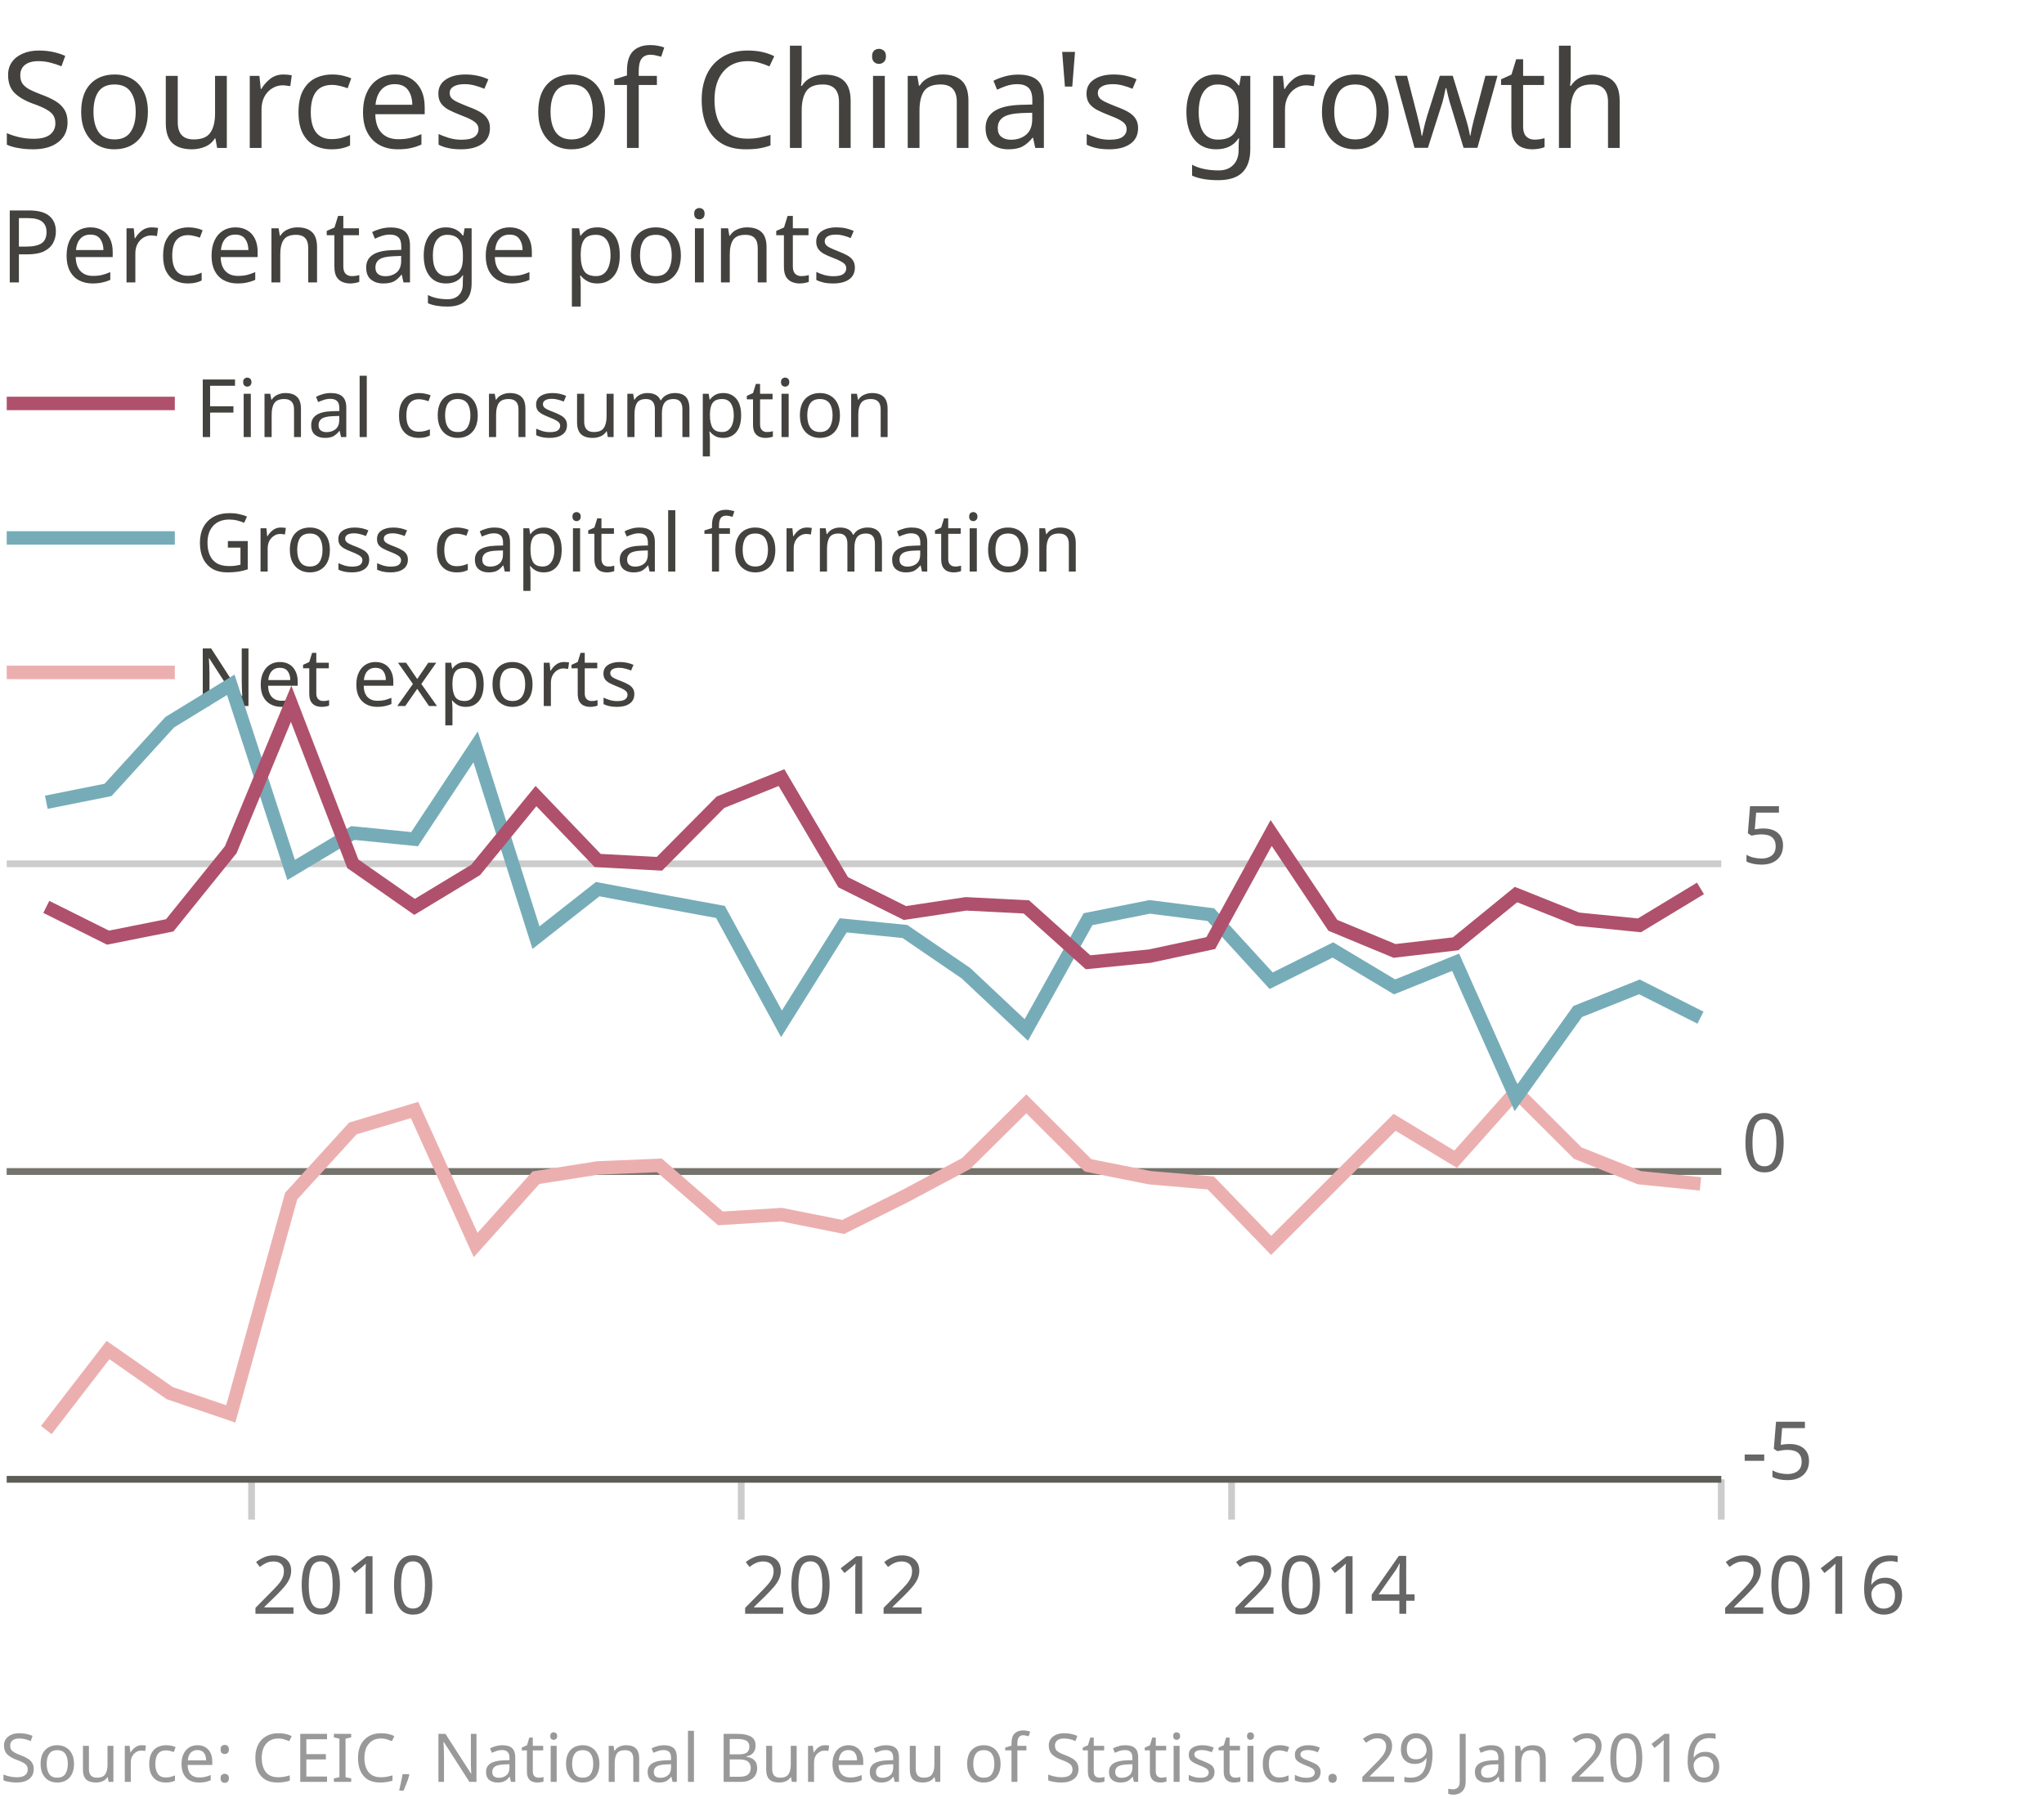
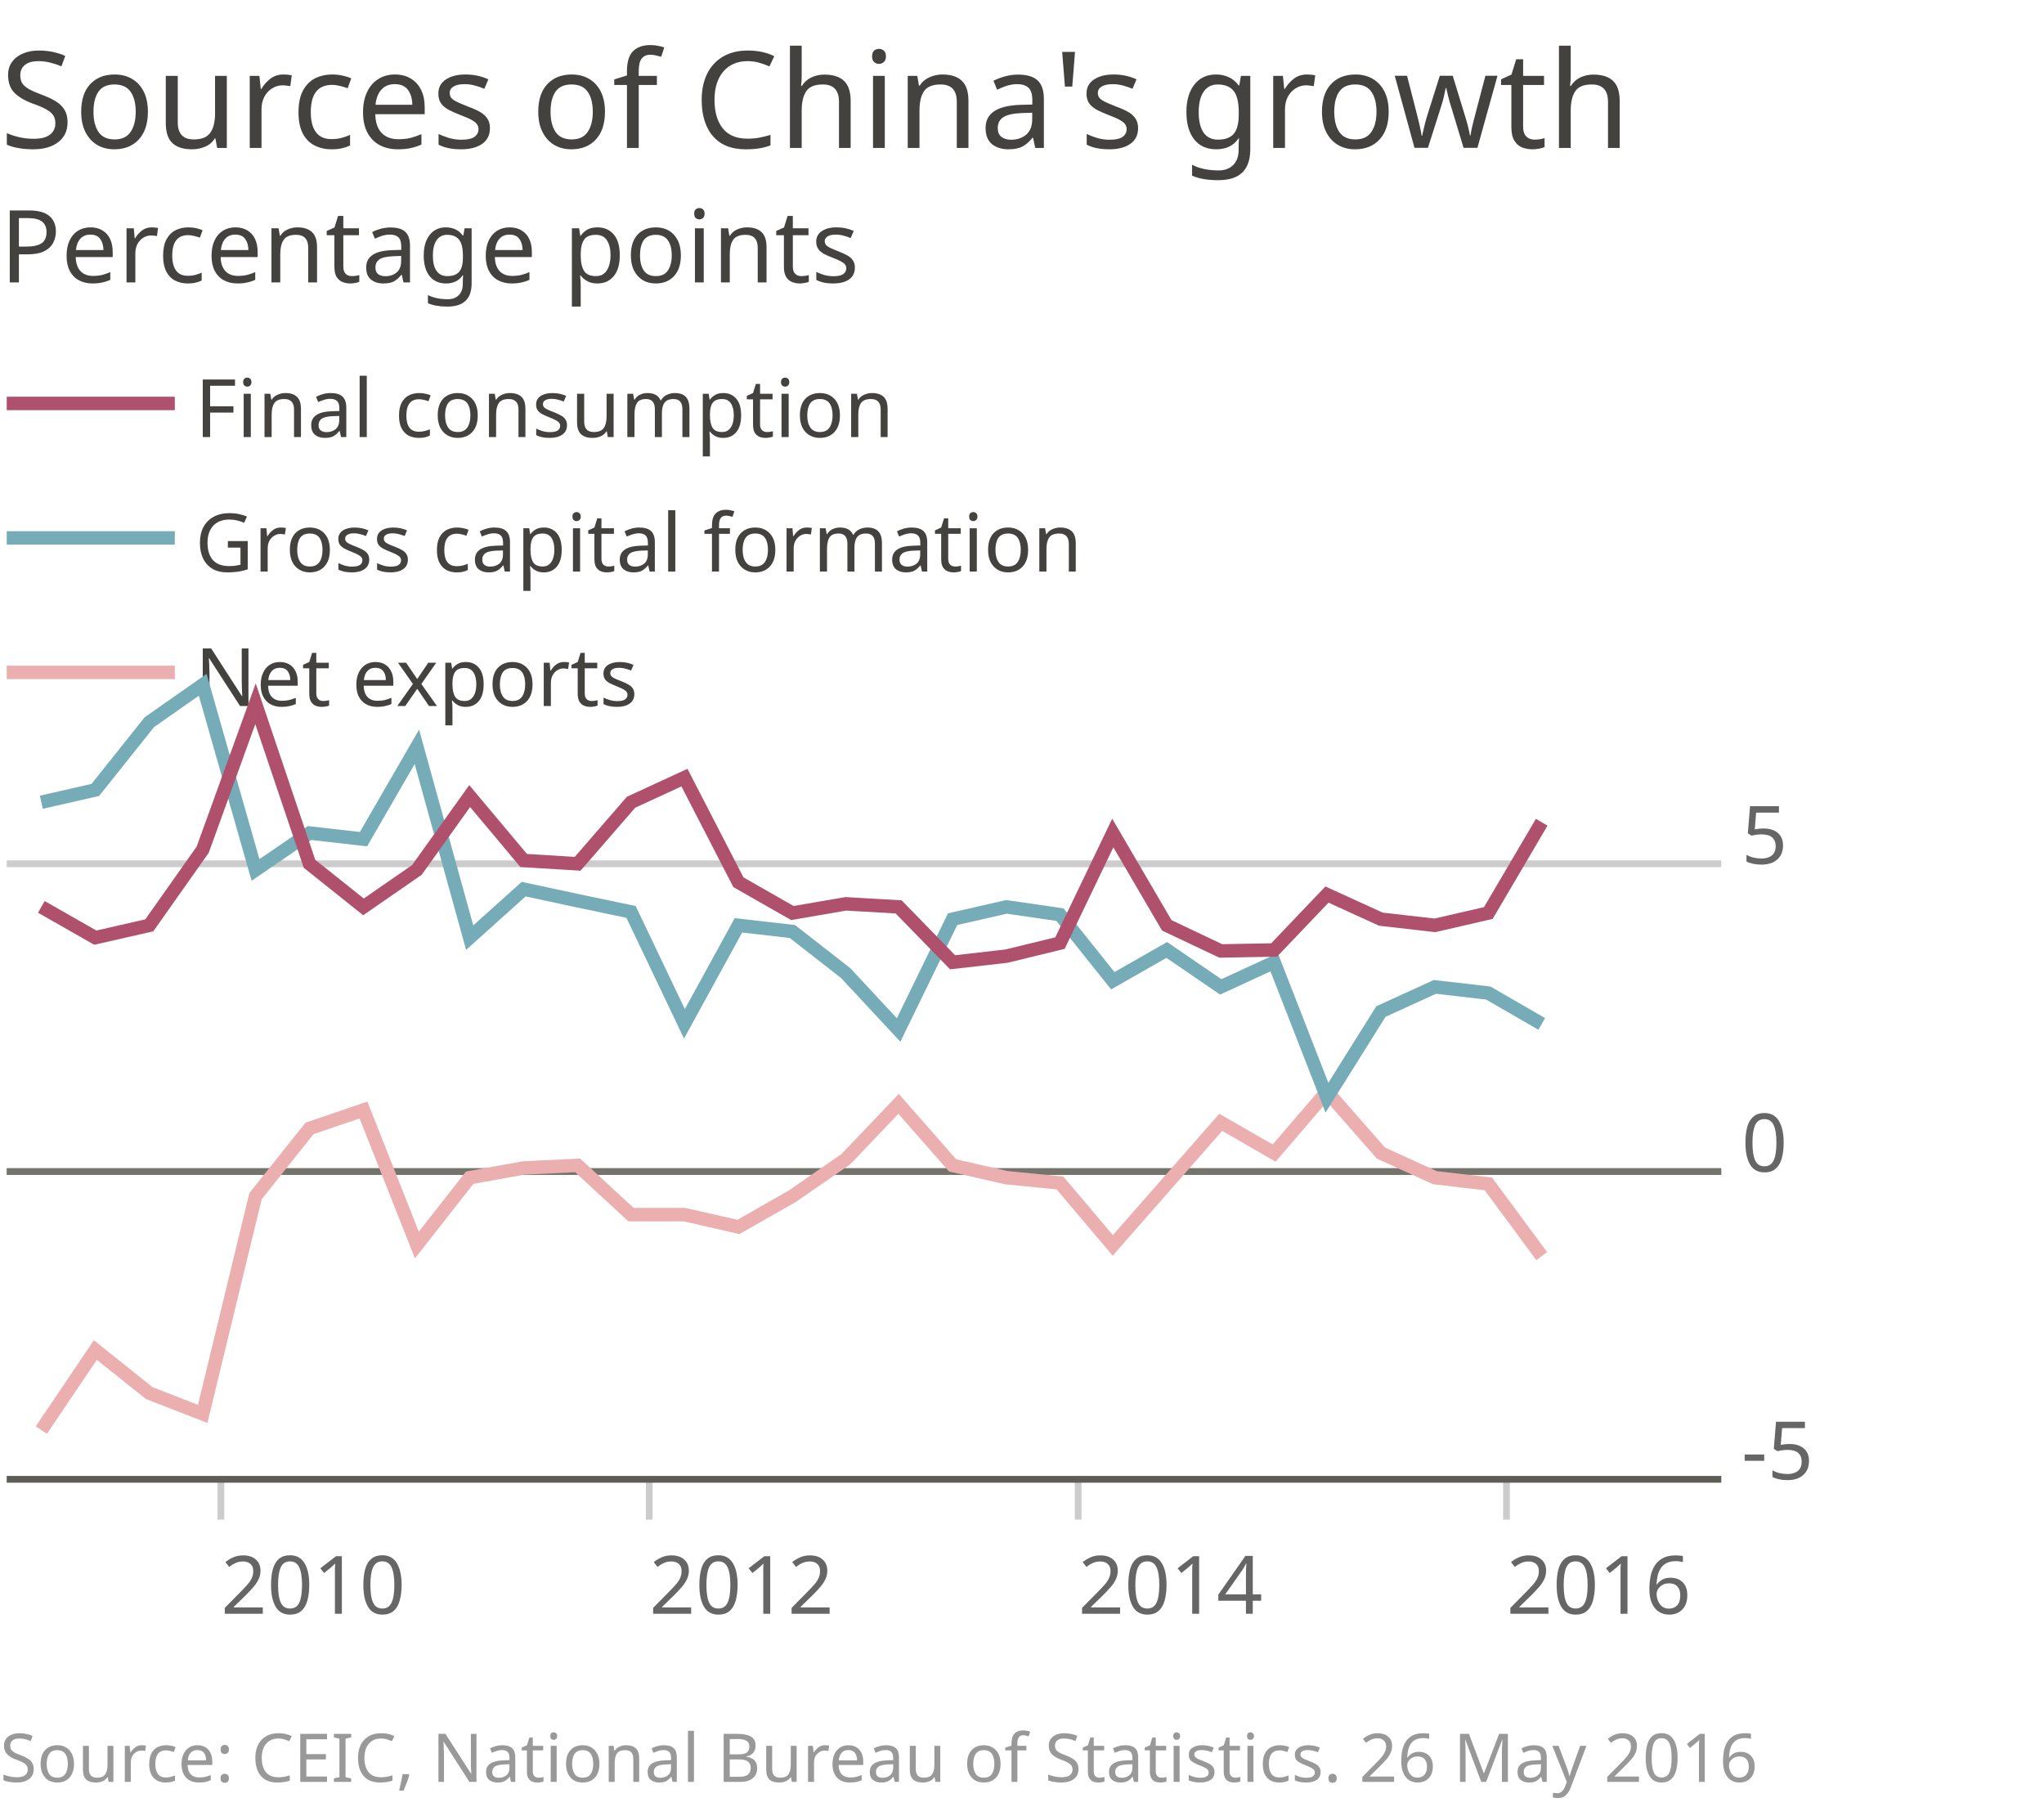
<svg xmlns="http://www.w3.org/2000/svg" viewBox="0 0 304 270">
  <text class="chart-title" font-family="MetricWeb,sans-serif" fill="#43423e" font-size="20" y="22">Sources of China's growth</text>
  <text class="chart-subtitle" font-family="MetricWeb,sans-serif" fill="#43423e" font-size="15" y="42">Percentage points</text>
-   <text class="chart-source" font-family="MetricWeb,sans-serif" font-size="10" fill-opacity="0.4" y="265">Source: CEIC, National Bureau of Statistics. 29 Jan 2016</text>
+   <text class="chart-source" font-family="MetricWeb,sans-serif" font-size="10" fill-opacity="0.4" y="265">Source: CEIC, National Bureau of Statistics. 26 May 2016</text>
  <g transform="translate(1,100)">
    <g transform="translate(0,120)" class="x axis">
-       <g class="tick" style="" transform="translate(36.41432,0)">
+       <g class="tick" style="" transform="translate(31.85318,0)">
        <line y2="6" x2="0" fill="none" stroke="#000" stroke-opacity="0.2" />
        <text dy="0" style="" y="20" x="0" font-family="MetricWeb,sans-serif" fill-opacity="0.6" font-size="12" text-anchor="start">2010</text>
      </g>
-       <g class="tick" style="" transform="translate(109.243,0)">
+       <g class="tick" style="" transform="translate(95.55955,0)">
        <line y2="6" x2="0" fill="none" stroke="#000" stroke-opacity="0.2" />
        <text dy="0" style="" y="20" x="0" font-family="MetricWeb,sans-serif" fill-opacity="0.6" font-size="12" text-anchor="start">2012</text>
      </g>
-       <g class="tick" style="" transform="translate(182.1714,0)">
+       <g class="tick" style="" transform="translate(159.3532,0)">
        <line y2="6" x2="0" fill="none" stroke="#000" stroke-opacity="0.2" />
        <text dy="0" style="" y="20" x="0" font-family="MetricWeb,sans-serif" fill-opacity="0.6" font-size="12" text-anchor="start">2014</text>
      </g>
-       <g class="tick" style="" transform="translate(255,0)">
+       <g class="tick" style="" transform="translate(223.0595,0)">
        <line y2="6" x2="0" fill="none" stroke="#000" stroke-opacity="0.2" />
        <text dy="0" style="" y="20" x="0" font-family="MetricWeb,sans-serif" fill-opacity="0.6" font-size="12" text-anchor="start">2016</text>
      </g>
      <path class="domain" d="M0,0V0H255V0" fill="none" stroke="#74736c" />
    </g>
    <g transform="translate(255,0)" class="y axis">
      <g class="tick" style="" transform="translate(0,120)">
        <line x2="-255" y2="0" fill="none" stroke="#000" stroke-opacity="0.2" />
        <text dy="0" style="text-anchor: start;" x="3" y="0" font-family="MetricWeb,sans-serif" fill-opacity="0.6" font-size="12">-5</text>
      </g>
      <g class="tick" style="" transform="translate(0,74.23077)">
        <line x2="-255" y2="0" fill="none" stroke="#000" stroke-opacity="0.2" />
        <text dy="0" style="text-anchor: start;" x="3" y="0" font-family="MetricWeb,sans-serif" fill-opacity="0.6" font-size="12">0</text>
      </g>
      <g class="tick" style="" transform="translate(0,28.46154)">
        <line x2="-255" y2="0" fill="none" stroke="#000" stroke-opacity="0.2" />
        <text dy="0" style="text-anchor: start;" x="3" y="0" font-family="MetricWeb,sans-serif" fill-opacity="0.6" font-size="12">5</text>
      </g>
      <path class="domain" d="M-255,1H0V120H-255" fill="none" stroke="#000" stroke-opacity="0" />
      <line class="highlight-line" x1="0" x2="-255" y1="74.231" y2="74.231" fill="none" stroke="#74736c" />
    </g>
    <g class="chart-key" transform="translate(0,-35)">
      <g class="key-element" transform="translate(0,0)">
        <text x="28" font-family="MetricWeb,sans-serif" font-size="12" fill="#43423e">Final consumption</text>
        <line x1="0" x2="25" y1="-5" y2="-5" stroke-width="2" fill="none" stroke="#af516c" />
      </g>
      <g class="key-element" transform="translate(0,20)">
        <text x="28" font-family="MetricWeb,sans-serif" font-size="12" fill="#43423e">Gross capital formation</text>
        <line x1="0" x2="25" y1="-5" y2="-5" stroke-width="2" fill="none" stroke="#76acb8" />
      </g>
      <g class="key-element" transform="translate(0,40)">
        <text x="28" font-family="MetricWeb,sans-serif" font-size="12" fill="#43423e">Net exports</text>
        <line x1="0" x2="25" y1="-5" y2="-5" stroke-width="2" fill="none" stroke="#ecafaf" />
      </g>
    </g>
    <g>
-       <path d="M5.886,112.677L15.065,100.777L24.243,107.185L33.322,110.274L42.3,77.892L51.479,67.823L60.657,65.077L69.736,85.16L78.715,75.146L87.893,73.698L97.072,73.315L106.15,81.195L115.229,80.638L124.407,82.469L133.586,77.892L142.664,73.054L151.643,64.162L160.822,73.315L170,75.146L179.079,75.927L188.058,85.215L197.236,76.062L206.414,66.908L215.493,72.4L224.472,62.331L233.65,71.485L242.829,75.146L251.907,76.062" stroke-width="2" fill="none" stroke="#ecafaf" />
-       <path d="M5.886,19.308L15.065,17.477L24.243,7.408L33.322,1.841L42.3,29.377L51.479,23.885L60.657,24.8L69.736,11.069L78.715,39.446L87.893,32.232L97.072,33.954L106.15,35.621L115.229,52.262L124.407,37.615L133.586,38.531L142.664,44.735L151.643,53.177L160.822,36.7L170,34.869L179.079,36.025L188.058,45.854L197.236,41.277L206.414,46.769L215.493,43.108L224.472,63.246L233.65,50.431L242.829,46.769L251.907,51.346" stroke-width="2" fill="none" stroke="#76acb8" />
-       <path d="M5.886,34.869L15.065,39.446L24.243,37.615L33.322,26.362L42.3,4.662L51.479,28.462L60.657,34.869L69.736,29.377L78.715,18.392L87.893,27.97L97.072,28.462L106.15,19.308L115.229,15.646L124.407,31.208L133.586,35.785L142.664,34.419L151.643,34.869L160.822,43.108L170,42.192L179.079,40.255L188.058,23.885L197.236,37.615L206.414,41.421L215.493,40.362L224.472,33.038L233.65,36.7L242.829,37.615L251.907,32.123" stroke-width="2" fill="none" stroke="#af516c" />
+       <path d="M5.149,112.677L13.178,100.777L21.206,107.185L29.148,110.274L37.002,77.892L45.031,67.823L53.06,65.077L61.001,85.16L68.855,75.146L76.884,73.698L84.913,73.315L92.854,80.638L100.796,80.638L108.824,82.469L116.853,77.892L124.795,72.4L132.649,64.162L140.678,73.315L148.706,75.146L156.648,75.927L164.502,85.215L172.531,76.062L180.56,66.908L188.501,71.485L196.355,62.331L204.384,71.485L212.413,75.146L220.354,76.062L228.296,86.804" stroke-width="2" fill="none" stroke="#ecafaf" />
+       <path d="M5.149,19.308L13.178,17.477L21.206,7.408L29.148,1.841L37.002,29.377L45.031,23.885L53.06,24.8L61.001,11.069L68.855,39.446L76.884,32.232L84.913,33.954L92.854,35.621L100.796,52.262L108.824,37.615L116.853,38.531L124.795,44.735L132.649,53.177L140.678,36.7L148.706,34.869L156.648,36.025L164.502,45.854L172.531,41.277L180.56,46.769L188.501,43.108L196.355,63.246L204.384,50.431L212.413,46.769L220.354,47.685L228.296,52.274" stroke-width="2" fill="none" stroke="#76acb8" />
+       <path d="M5.149,34.869L13.178,39.446L21.206,37.615L29.148,26.362L37.002,4.662L45.031,28.462L53.06,34.869L61.001,29.377L68.855,18.392L76.884,27.97L84.913,28.462L92.854,19.308L100.796,15.646L108.824,31.208L116.853,35.785L124.795,34.419L132.649,34.869L140.678,43.108L148.706,42.192L156.648,40.255L164.502,23.885L172.531,37.615L180.56,41.421L188.501,41.277L196.355,33.038L204.384,36.7L212.413,37.615L220.354,35.785L228.296,22.284" stroke-width="2" fill="none" stroke="#af516c" />
    </g>
  </g>
</svg>
